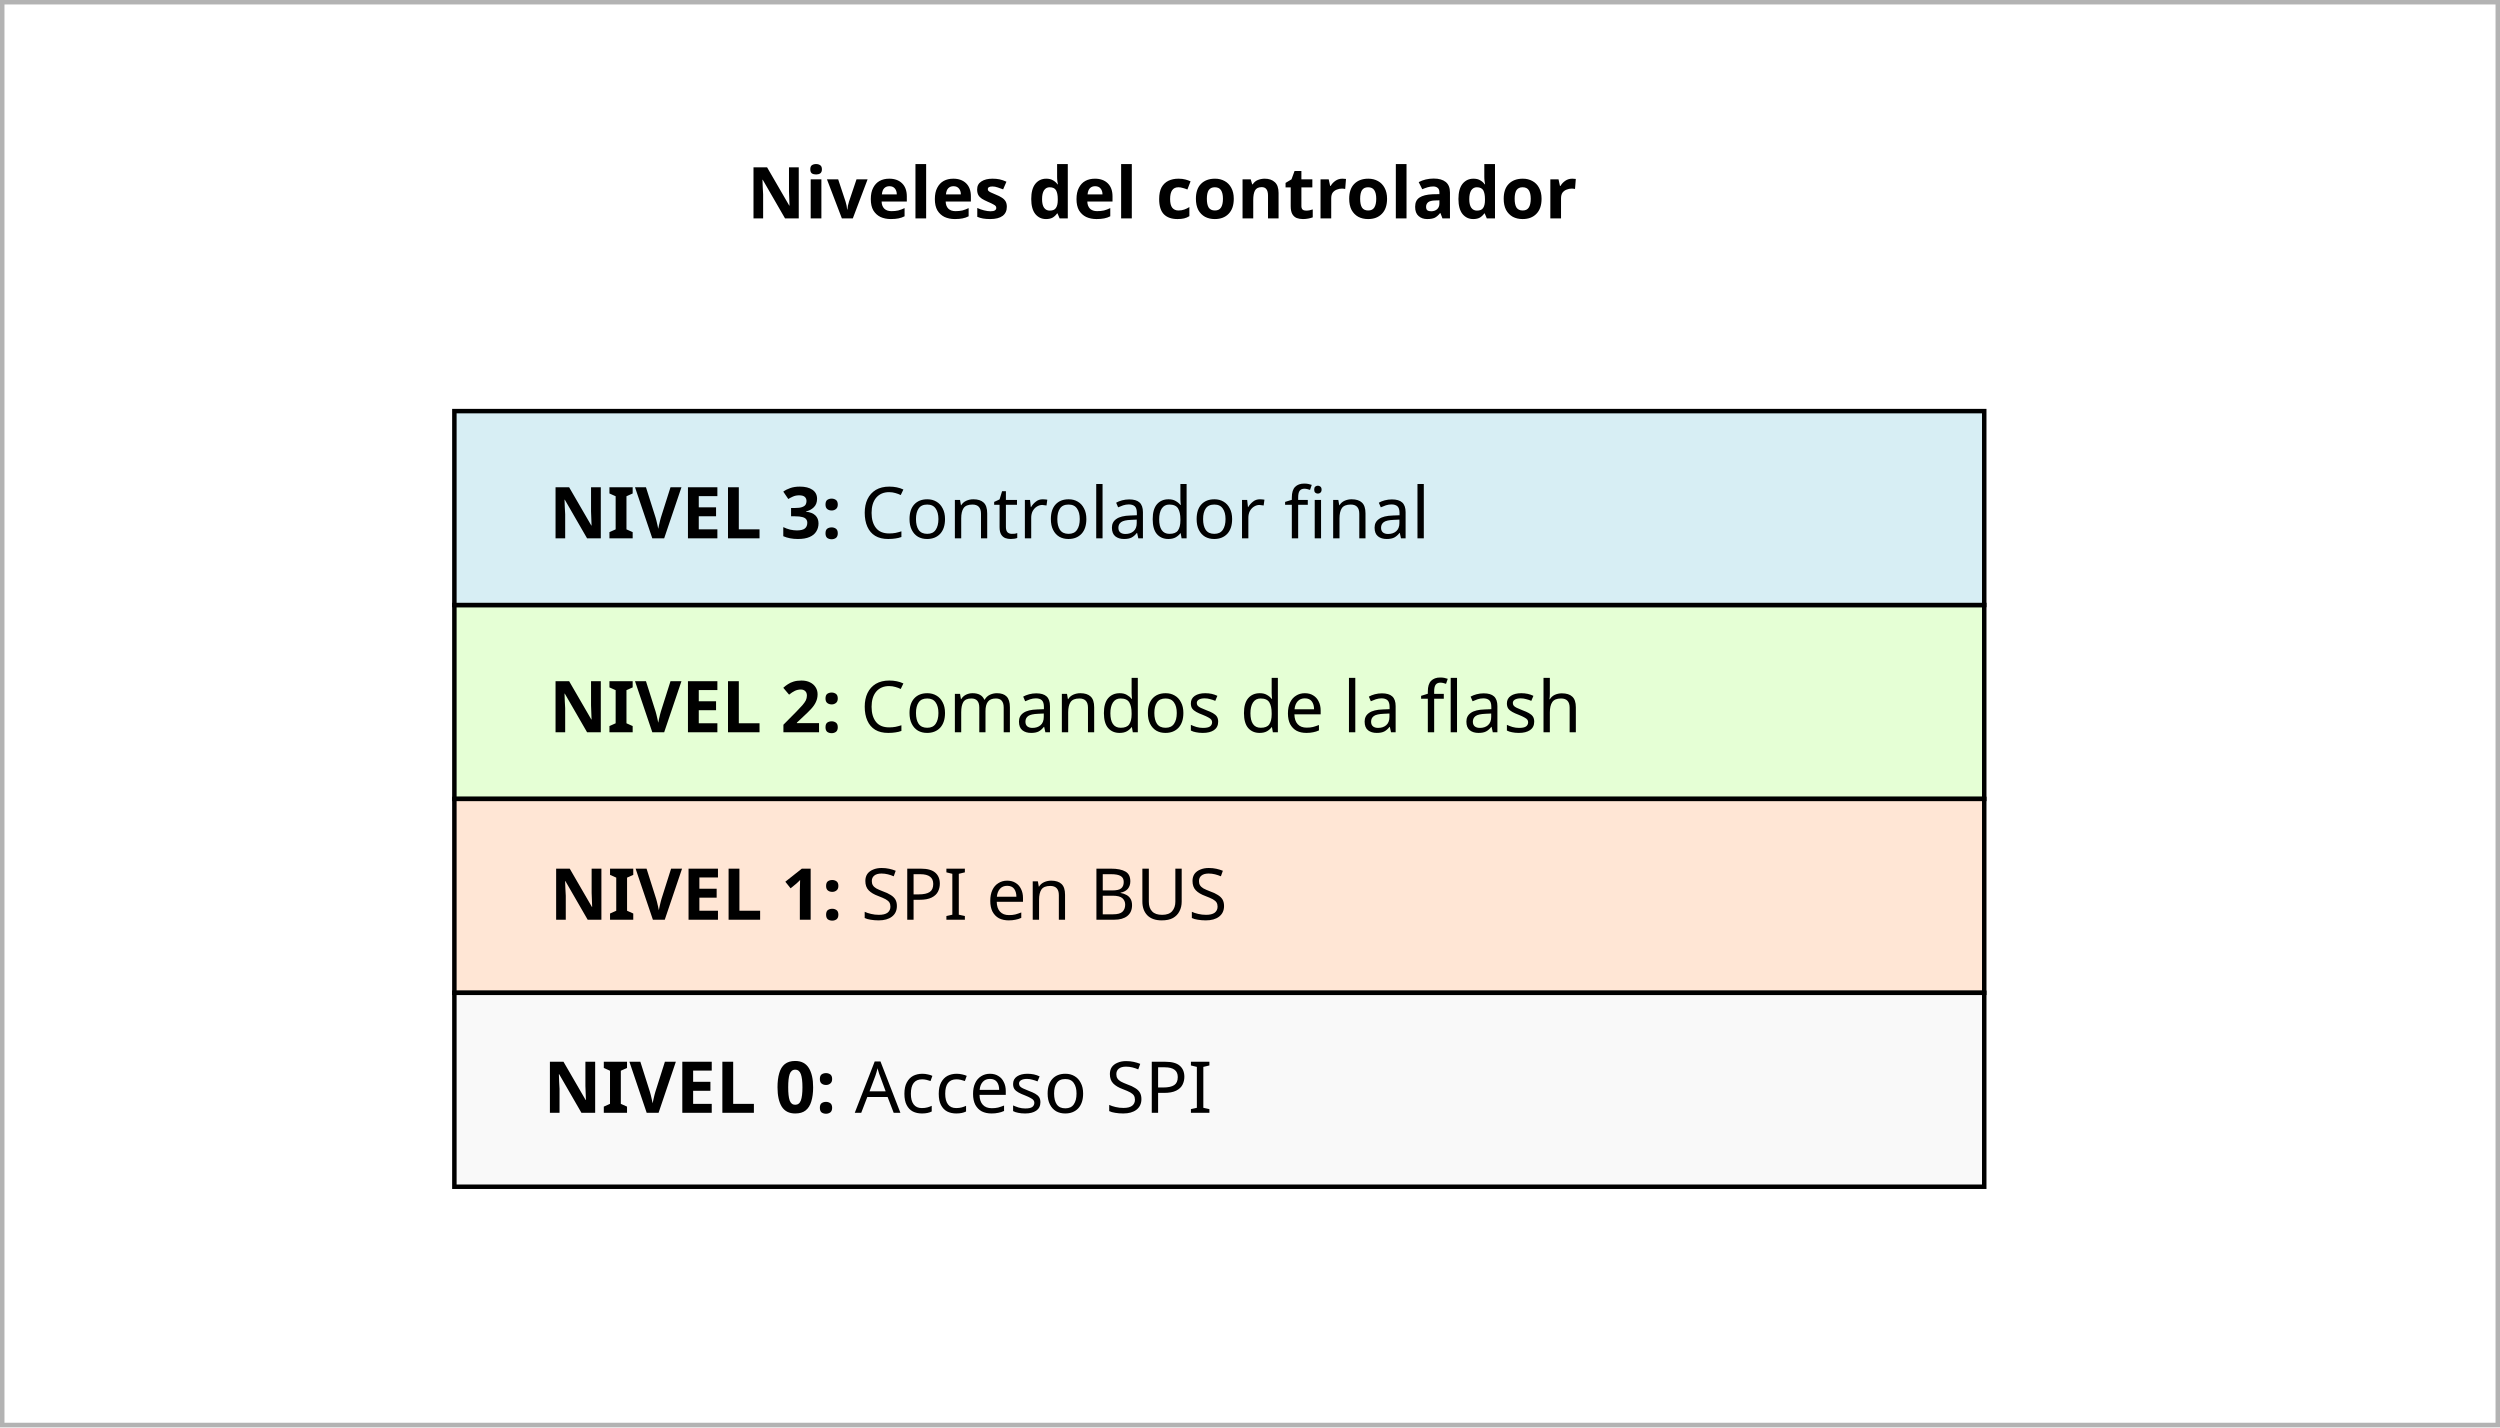
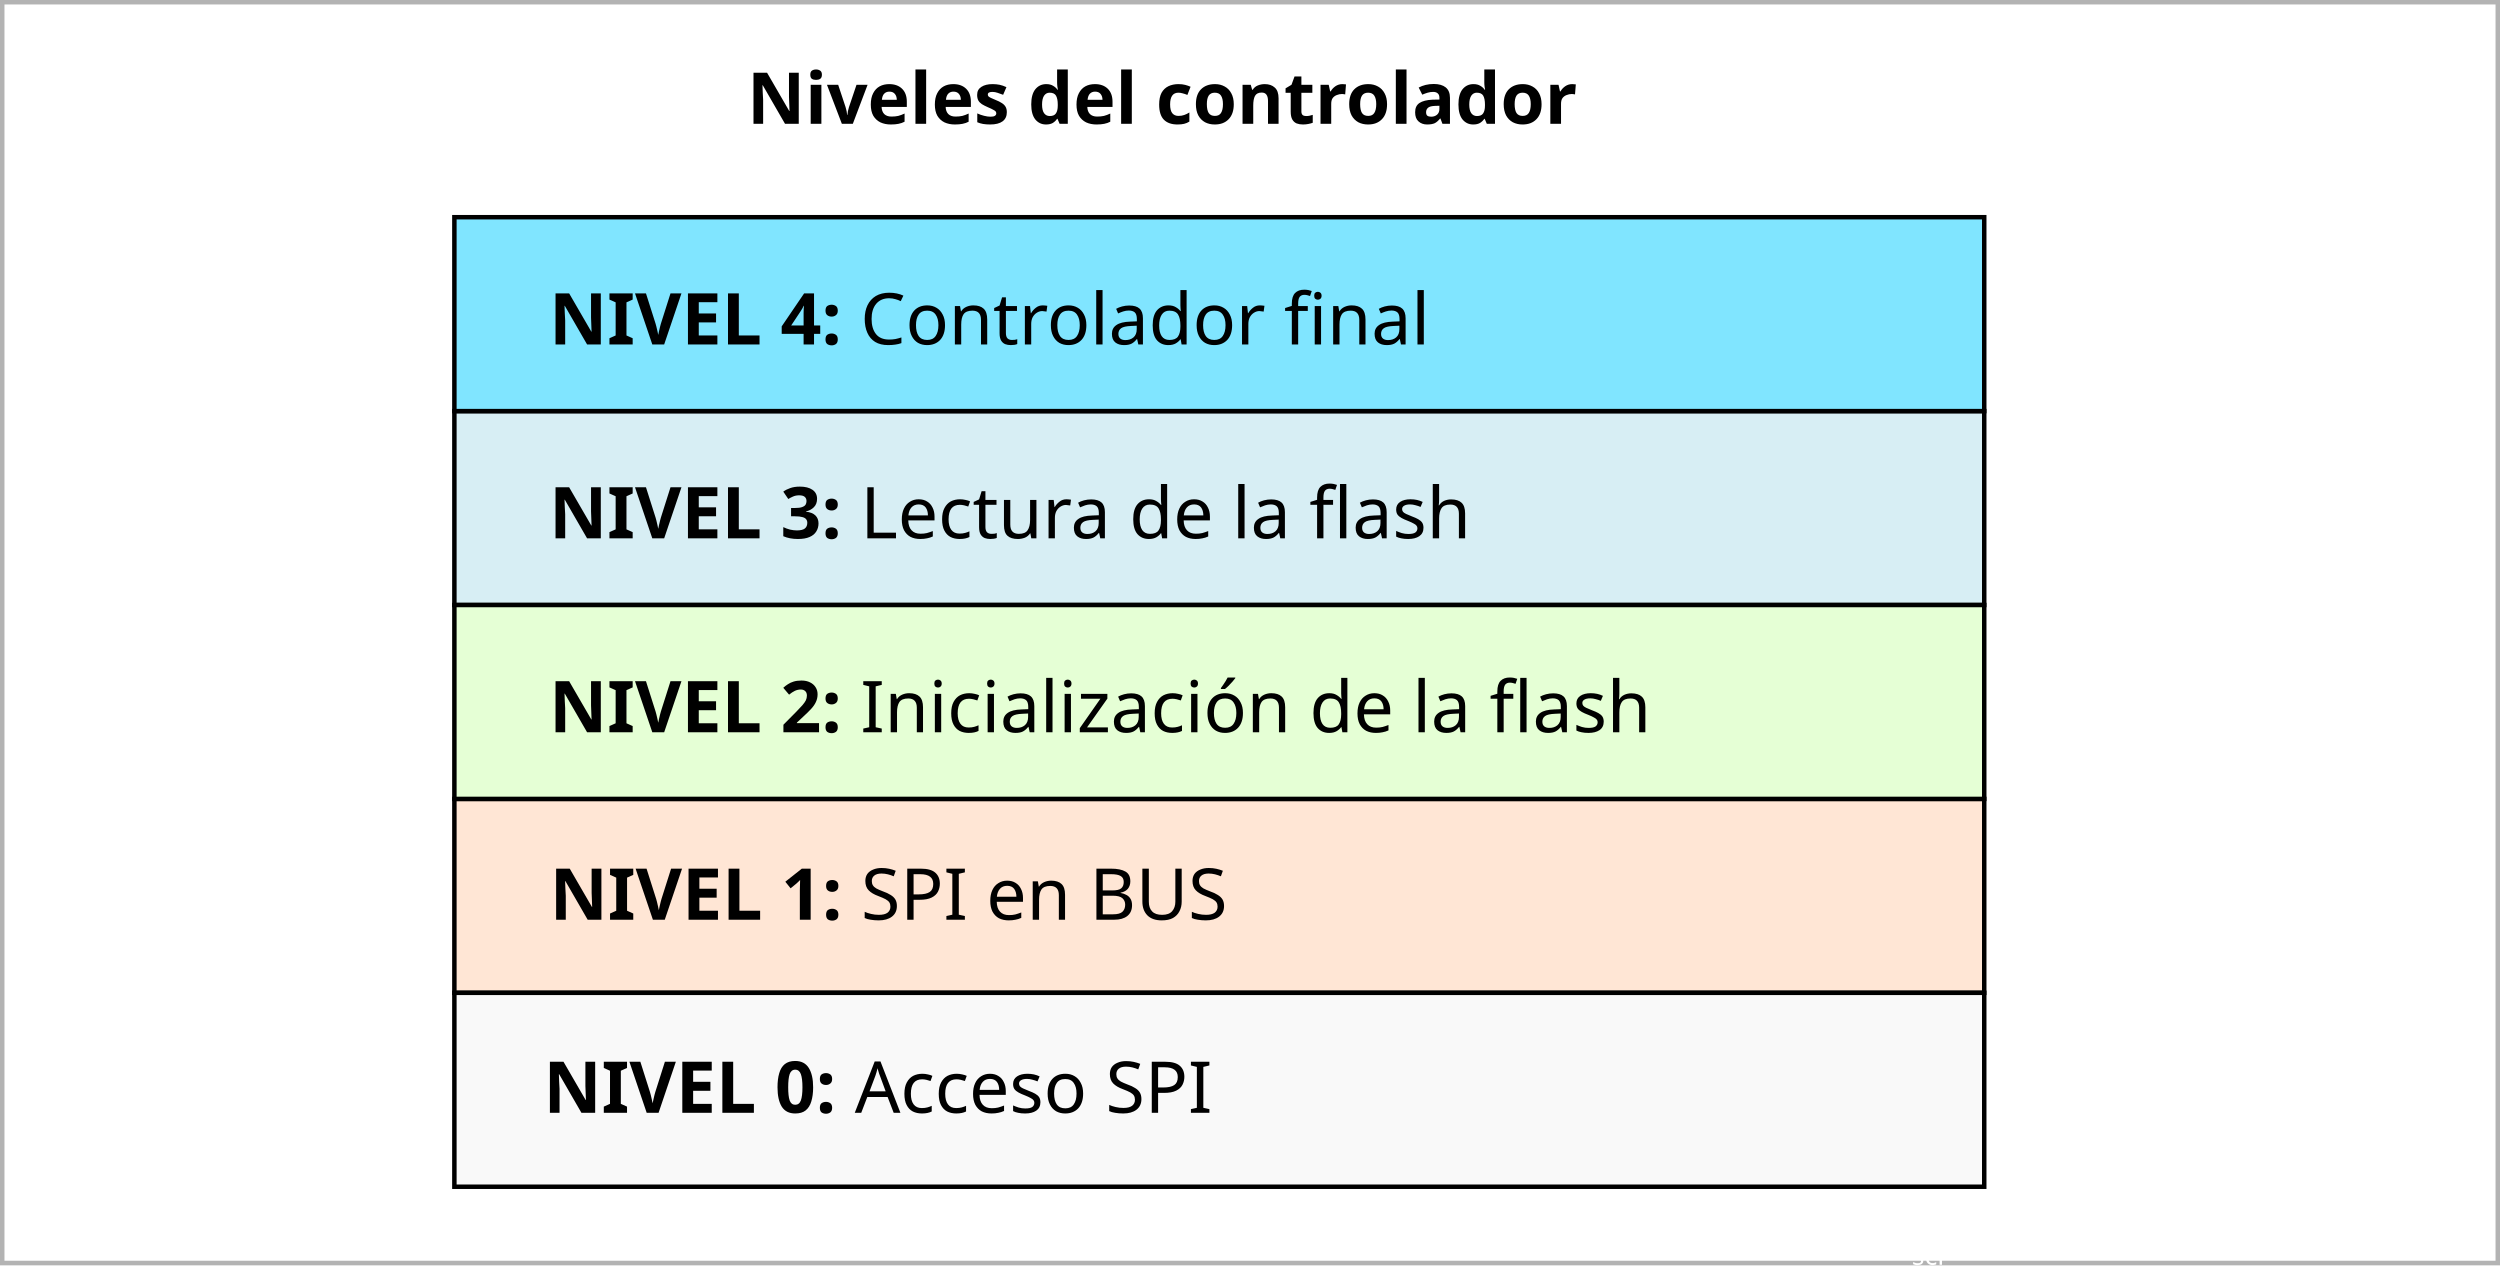
- <svg xmlns="http://www.w3.org/2000/svg" width="296.053mm" height="169.008mm" viewBox="0 0 296.053 169.008" version="1.1" id="svg5" xml:space="preserve">
+ <svg xmlns="http://www.w3.org/2000/svg" width="296.053mm" height="149.824mm" viewBox="0 0 296.053 149.824" version="1.1" id="svg5" xml:space="preserve">
  <defs id="defs2" />
  <g id="layer2" transform="translate(39.65186,-24.58996)">
-     <rect style="fill:#ffffff;stroke:#b3b3b3;stroke-width:0.529;stroke-linecap:round;stroke-dasharray:none" id="rect2860" width="295.524" height="168.479" x="-39.387" y="24.855" />
+     <rect style="fill:#ffffff;stroke:#b3b3b3;stroke-width:0.529;stroke-linecap:round;stroke-dasharray:none" id="rect2860" width="295.524" height="149.295" x="-39.387" y="24.855" />
  </g>
  <g id="layer1" transform="translate(39.65186,-24.58996)">
-     <rect style="fill:#e5ffd5;stroke:#000000;stroke-width:0.529;stroke-dasharray:none;stroke-opacity:1" id="rect1347" width="181.168" height="22.963" x="14.156" y="96.236" />
+     <rect style="fill:#d7eef4;fill-opacity:1;stroke:#000000;stroke-width:0.529;stroke-dasharray:none;stroke-opacity:1" id="rect1347" width="181.168" height="22.963" x="14.156" y="73.274" />
    <rect style="fill:#ffe6d5;stroke:#000000;stroke-width:0.529;stroke-dasharray:none;stroke-opacity:1" id="rect1345" width="181.168" height="22.963" x="14.156" y="119.199" />
    <rect style="fill:#f9f9f9;stroke:#000000;stroke-width:0.529;stroke-dasharray:none;stroke-opacity:1" id="rect737" width="181.168" height="22.963" x="14.156" y="142.162" />
    <text xml:space="preserve" style="font-size:10.583px;line-height:1.25;font-family:sans-serif;stroke-width:0.265" x="74.735" y="28.553" id="text1185">
      <tspan id="tspan1183" x="74.735" y="28.553" style="stroke-width:0.265" />
    </text>
    <text xml:space="preserve" style="font-size:10.583px;line-height:1.25;font-family:sans-serif;stroke-width:0.265" x="162.479" y="76.012" id="text2491">
      <tspan id="tspan2489" x="162.479" y="76.012" style="stroke-width:0.265" />
    </text>
    <text xml:space="preserve" style="font-size:8.467px;line-height:1.25;font-family:sans-serif;fill:#000000;stroke-width:0.265" x="24.705" y="156.37" id="text2575">
      <tspan id="tspan2573" x="24.705" y="156.37" style="font-style:normal;font-variant:normal;font-weight:bold;font-stretch:normal;font-size:8.467px;font-family:sans-serif;-inkscape-font-specification:'sans-serif Bold';fill:#000000;stroke-width:0.265">NIVEL 0: <tspan style="font-style:normal;font-variant:normal;font-weight:normal;font-stretch:normal;font-family:sans-serif;-inkscape-font-specification:sans-serif" id="tspan590">Acceso SPI</tspan>
      </tspan>
    </text>
    <text xml:space="preserve" style="font-size:8.467px;line-height:1.25;font-family:sans-serif;fill:#000000;stroke-width:0.265" x="25.443" y="133.504" id="text596">
      <tspan id="tspan594" x="25.443" y="133.504" style="font-style:normal;font-variant:normal;font-weight:bold;font-stretch:normal;font-size:8.467px;font-family:sans-serif;-inkscape-font-specification:'sans-serif Bold';fill:#000000;stroke-width:0.265">NIVEL 1: <tspan style="font-style:normal;font-variant:normal;font-weight:normal;font-stretch:normal;font-family:sans-serif;-inkscape-font-specification:sans-serif" id="tspan602">SPI en BUS</tspan>
      </tspan>
    </text>
    <text xml:space="preserve" style="font-style:normal;font-variant:normal;font-weight:normal;font-stretch:normal;font-size:3.175px;font-family:sans-serif;-inkscape-font-specification:sans-serif;text-align:center;text-anchor:middle;fill:#ffffff;stroke-width:0.529" x="190.971" y="174.369" id="text600">
      <tspan id="tspan598" style="stroke-width:0.529" x="190.971" y="174.369">scr</tspan>
    </text>
-     <text xml:space="preserve" style="font-size:8.467px;line-height:1.25;font-family:sans-serif;fill:#000000;stroke-width:0.265" x="25.37" y="111.304" id="text608">
-       <tspan id="tspan606" x="25.37" y="111.304" style="font-style:normal;font-variant:normal;font-weight:bold;font-stretch:normal;font-size:8.467px;font-family:sans-serif;-inkscape-font-specification:'sans-serif Bold';fill:#000000;stroke-width:0.265">NIVEL 2: <tspan style="font-style:normal;font-variant:normal;font-weight:normal;font-stretch:normal;font-family:sans-serif;-inkscape-font-specification:sans-serif" id="tspan1">Comandos de la flash</tspan>
+     <text xml:space="preserve" style="font-size:8.467px;line-height:1.25;font-family:sans-serif;fill:#000000;stroke-width:0.265" x="25.37" y="88.341" id="text608">
+       <tspan id="tspan606" x="25.37" y="88.341" style="font-style:normal;font-variant:normal;font-weight:bold;font-stretch:normal;font-size:8.467px;font-family:sans-serif;-inkscape-font-specification:'sans-serif Bold';fill:#000000;stroke-width:0.265">NIVEL 3: <tspan style="font-style:normal;font-variant:normal;font-weight:normal;font-stretch:normal;font-family:sans-serif;-inkscape-font-specification:sans-serif" id="tspan1">Lectura de la flash</tspan>
      </tspan>
    </text>
-     <text xml:space="preserve" style="font-size:8.467px;line-height:1.25;font-family:sans-serif;fill:#000000;stroke-width:0.265" x="48.811" y="50.455" id="text1353">
-       <tspan id="tspan1351" x="48.811" y="50.455" style="font-style:normal;font-variant:normal;font-weight:bold;font-stretch:normal;font-size:8.467px;font-family:sans-serif;-inkscape-font-specification:'sans-serif Bold';fill:#000000;stroke-width:0.265">Niveles del controlador</tspan>
+     <text xml:space="preserve" style="font-size:8.467px;line-height:1.25;font-family:sans-serif;fill:#000000;stroke-width:0.265" x="48.811" y="39.252" id="text1353">
+       <tspan id="tspan1351" x="48.811" y="39.252" style="font-style:normal;font-variant:normal;font-weight:bold;font-stretch:normal;font-size:8.467px;font-family:sans-serif;-inkscape-font-specification:'sans-serif Bold';fill:#000000;stroke-width:0.265">Niveles del controlador</tspan>
    </text>
-     <rect style="fill:#d7eef4;stroke:#000000;stroke-width:0.529;stroke-dasharray:none;stroke-opacity:1" id="rect2" width="181.168" height="22.963" x="14.156" y="73.274" />
-     <text xml:space="preserve" style="font-size:8.467px;line-height:1.25;font-family:sans-serif;fill:#000000;stroke-width:0.265" x="25.37" y="88.341" id="text3">
-       <tspan id="tspan3" x="25.37" y="88.341" style="font-style:normal;font-variant:normal;font-weight:bold;font-stretch:normal;font-size:8.467px;font-family:sans-serif;-inkscape-font-specification:'sans-serif Bold';fill:#000000;stroke-width:0.265">NIVEL 3: <tspan style="font-style:normal;font-variant:normal;font-weight:normal;font-stretch:normal;font-family:sans-serif;-inkscape-font-specification:sans-serif" id="tspan2">Controlador final</tspan>
+     <rect style="fill:#80e5ff;stroke:#000000;stroke-width:0.529;stroke-dasharray:none;stroke-opacity:1" id="rect2" width="181.168" height="22.963" x="14.156" y="50.311" />
+     <text xml:space="preserve" style="font-size:8.467px;line-height:1.25;font-family:sans-serif;fill:#000000;stroke-width:0.265" x="25.37" y="65.378" id="text3">
+       <tspan id="tspan3" x="25.37" y="65.378" style="font-style:normal;font-variant:normal;font-weight:bold;font-stretch:normal;font-size:8.467px;font-family:sans-serif;-inkscape-font-specification:'sans-serif Bold';fill:#000000;stroke-width:0.265">NIVEL 4: <tspan style="font-style:normal;font-variant:normal;font-weight:normal;font-stretch:normal;font-family:sans-serif;-inkscape-font-specification:sans-serif" id="tspan2">Controlador final</tspan>
+       </tspan>
+     </text>
+     <rect style="fill:#e5ffd5;stroke:#000000;stroke-width:0.529;stroke-dasharray:none;stroke-opacity:1" id="rect1" width="181.168" height="22.963" x="14.156" y="96.236" />
+     <text xml:space="preserve" style="font-size:8.467px;line-height:1.25;font-family:sans-serif;fill:#000000;stroke-width:0.265" x="25.37" y="111.304" id="text5">
+       <tspan id="tspan5" x="25.37" y="111.304" style="font-style:normal;font-variant:normal;font-weight:bold;font-stretch:normal;font-size:8.467px;font-family:sans-serif;-inkscape-font-specification:'sans-serif Bold';fill:#000000;stroke-width:0.265">NIVEL 2: <tspan style="font-style:normal;font-variant:normal;font-weight:normal;font-stretch:normal;font-family:sans-serif;-inkscape-font-specification:sans-serif" id="tspan4">Inicialización de la flash</tspan>
      </tspan>
    </text>
  </g>
</svg>
